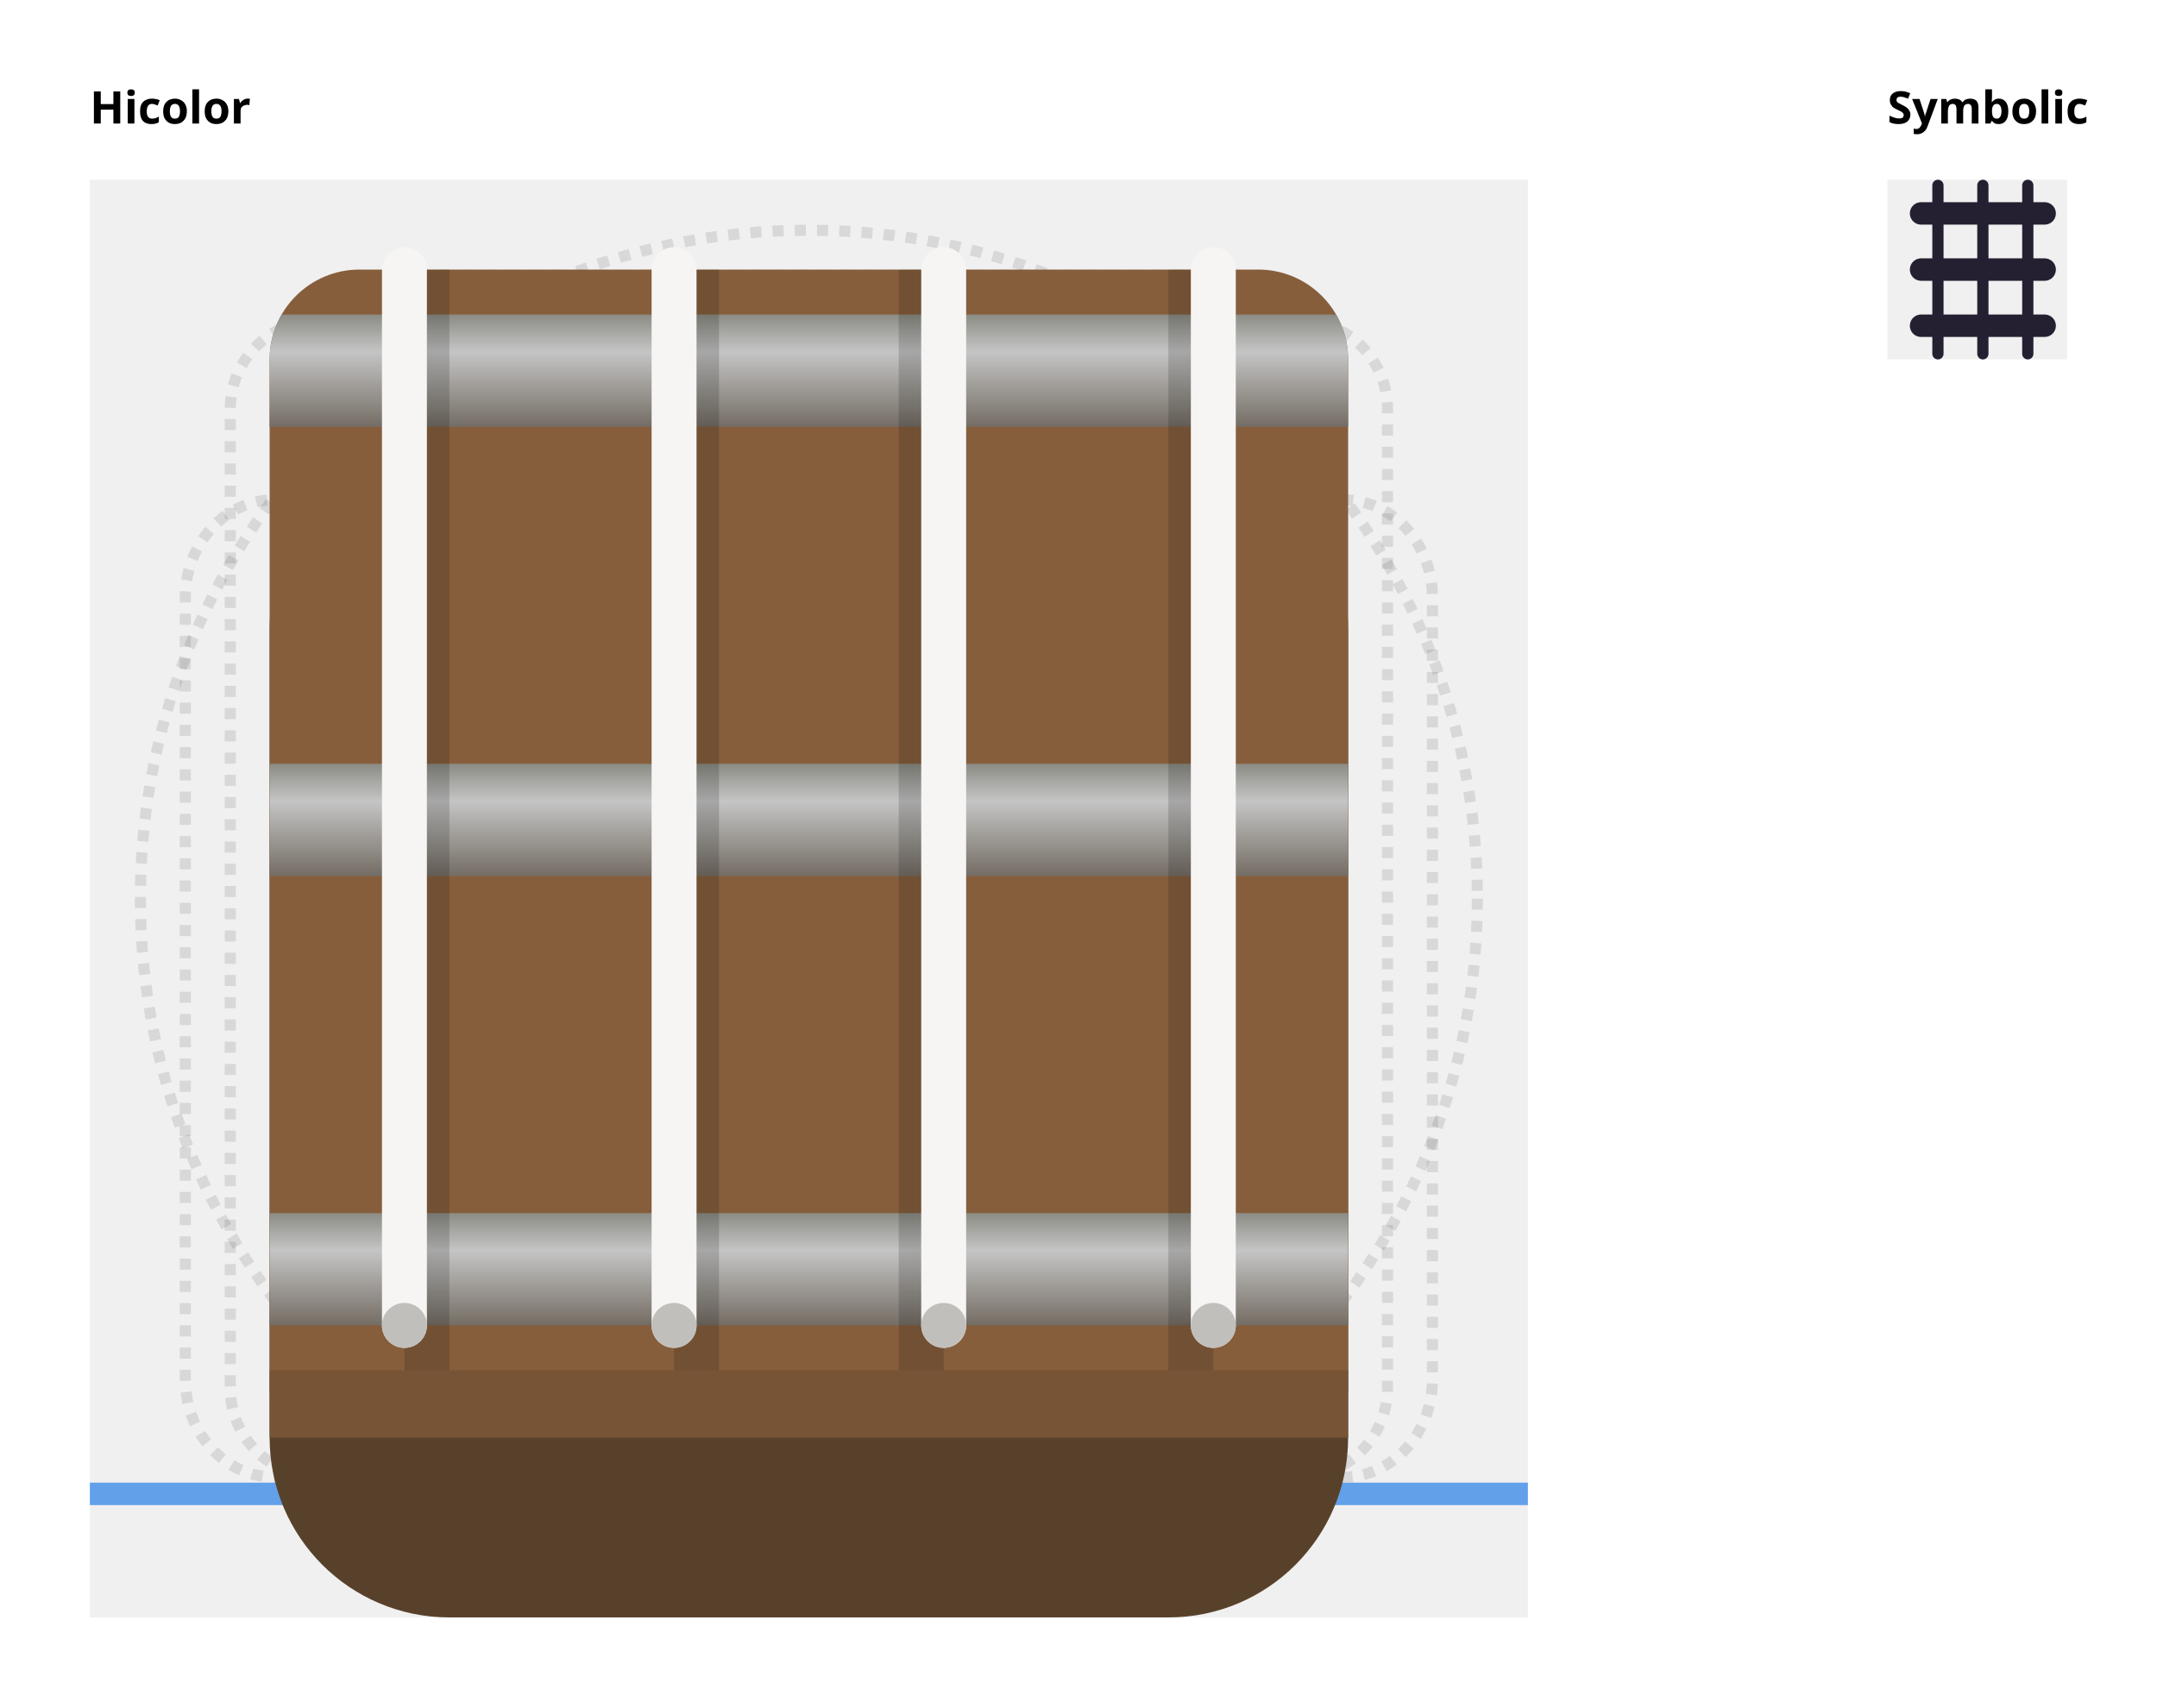
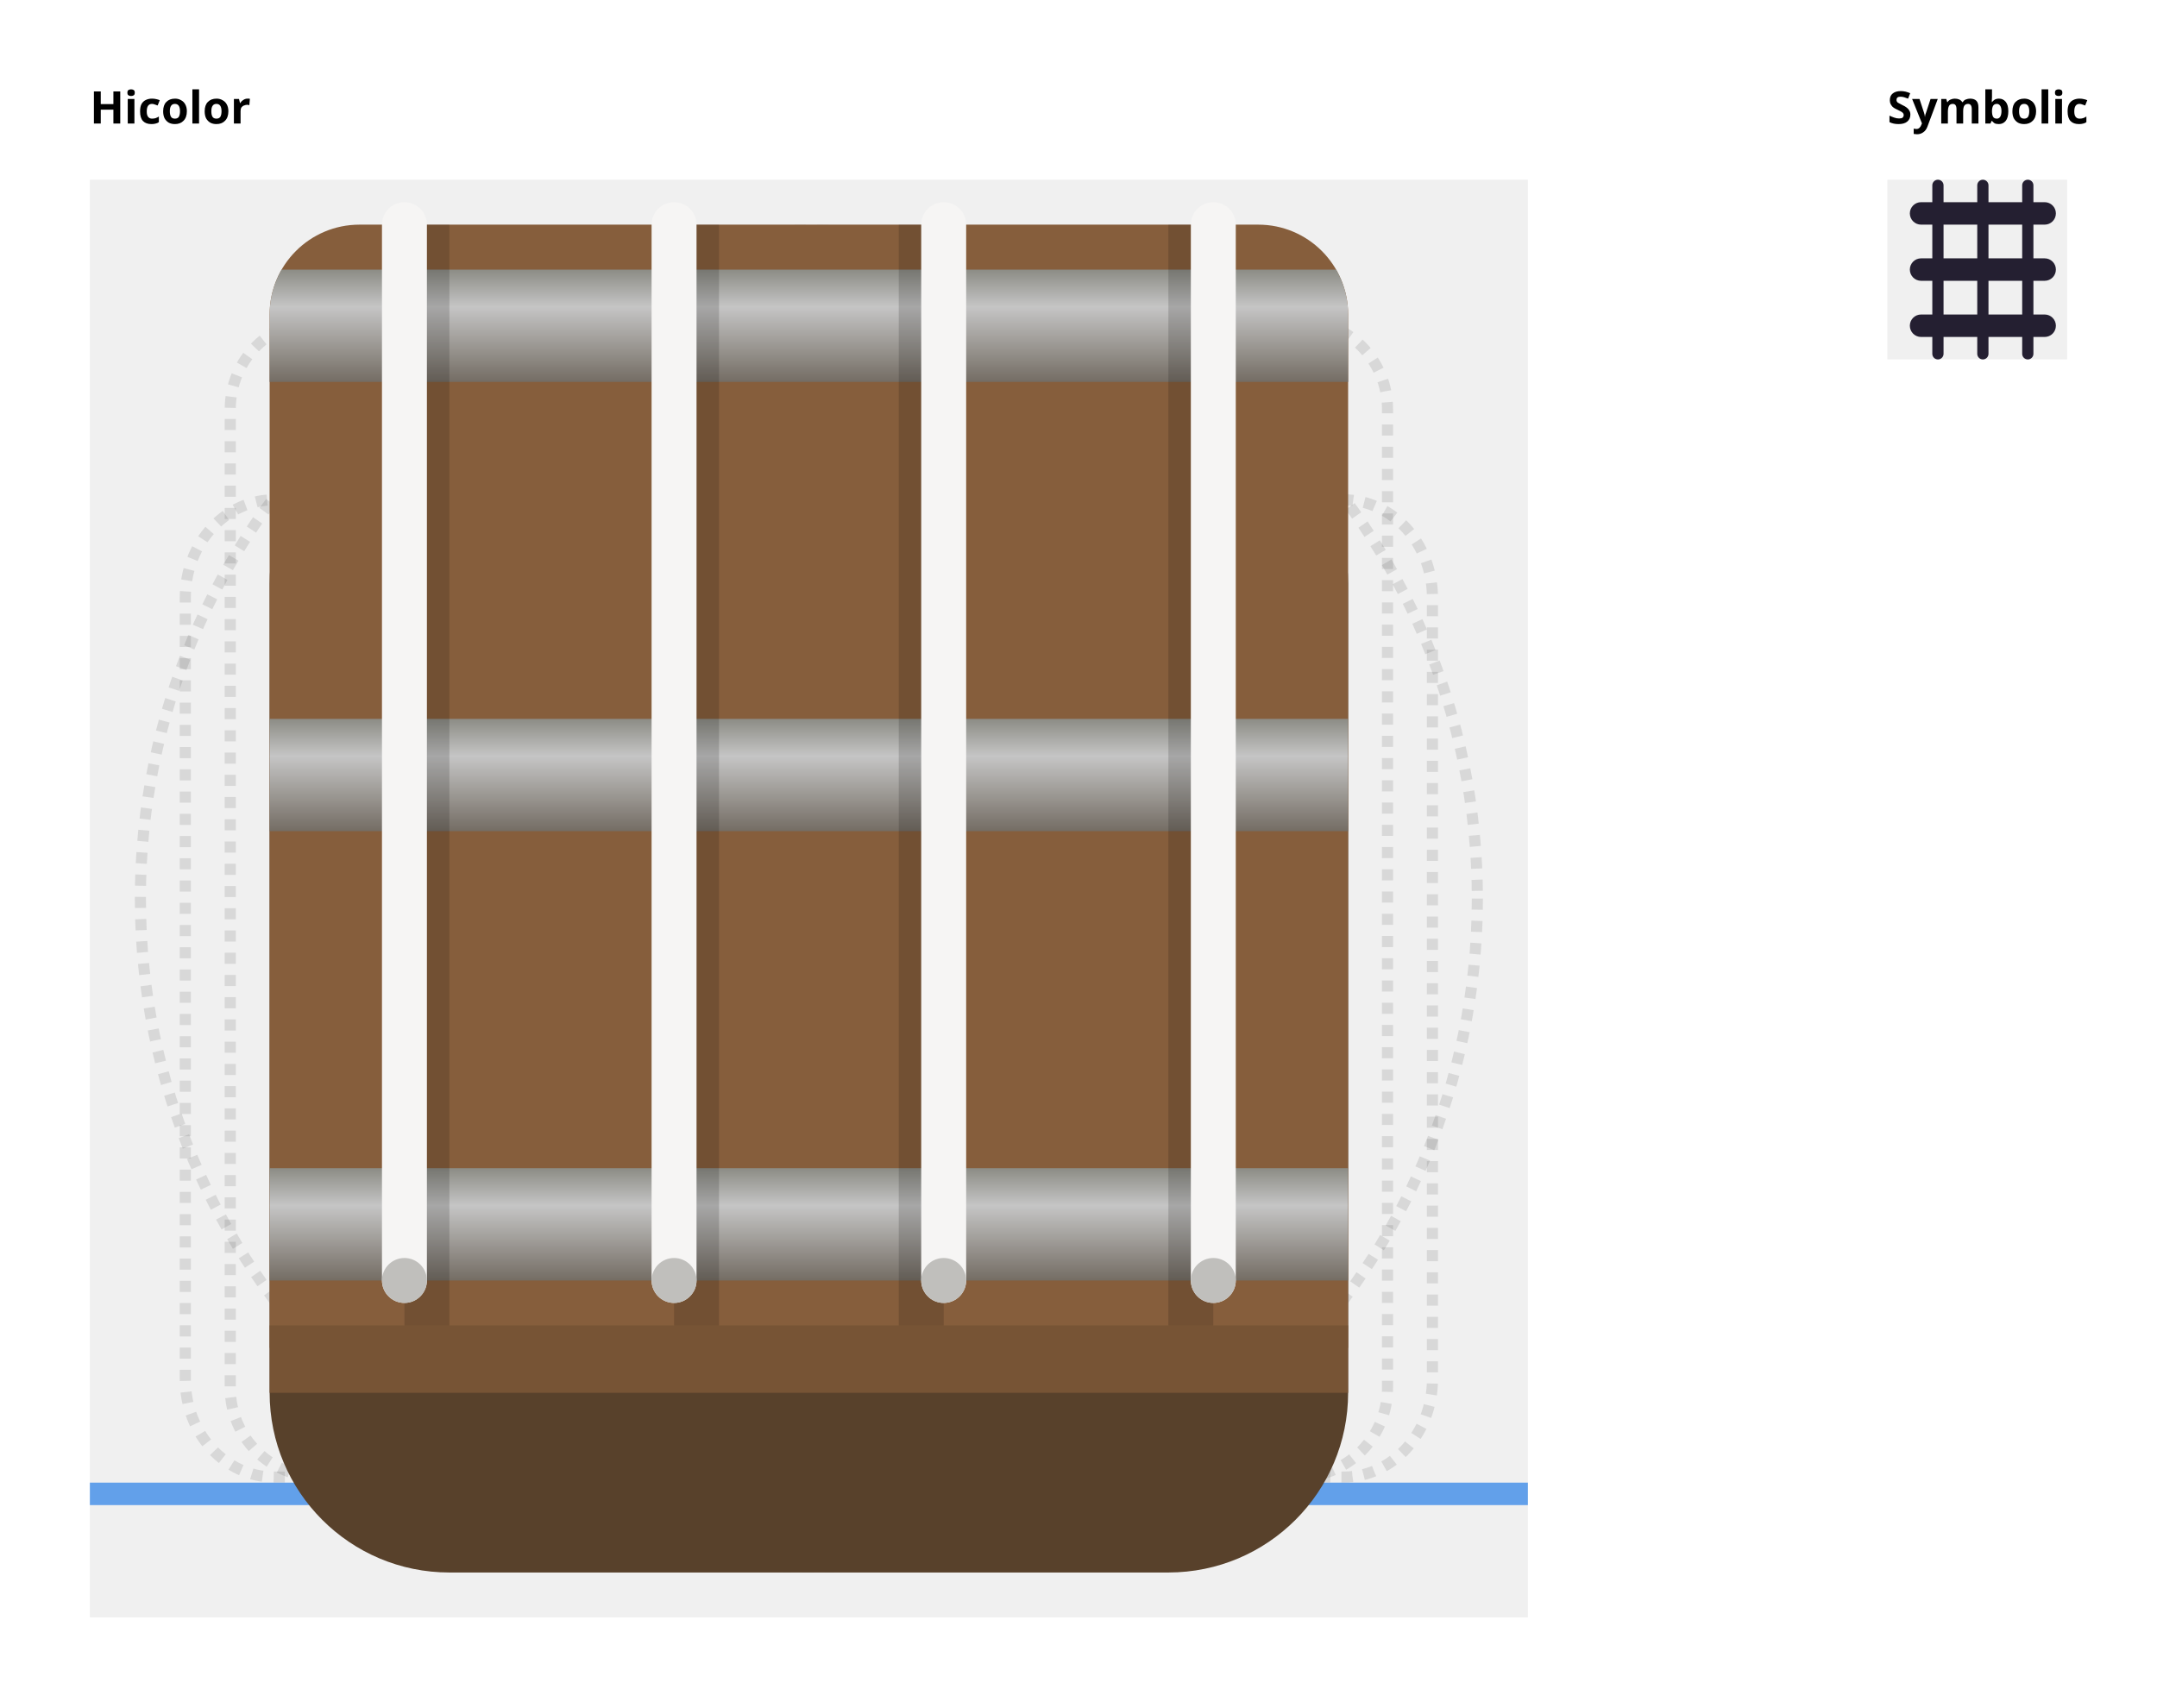
<svg xmlns="http://www.w3.org/2000/svg" xmlns:xlink="http://www.w3.org/1999/xlink" width="192" height="152" id="svg11300" version="1.0" style="display:inline;enable-background:new" viewBox="0 0 192 152">
  <defs id="defs3">
    <linearGradient id="linearGradient28">
      <stop style="stop-color:#746d64;stop-opacity:1;" offset="0" id="stop26" />
      <stop style="stop-color:#c5c5c5;stop-opacity:1;" offset="0.667" id="stop27" />
      <stop style="stop-color:#8c8c85;stop-opacity:1;" offset="1" id="stop28" />
    </linearGradient>
    <linearGradient id="linearGradient129236">
      <stop style="stop-color:#837b71;stop-opacity:1;" offset="0" id="stop129230" />
      <stop style="stop-color:#d8d8d8;stop-opacity:1;" offset="0.667" id="stop129232" />
      <stop style="stop-color:#a0a099;stop-opacity:1;" offset="1" id="stop129234" />
    </linearGradient>
    <linearGradient id="linearGradient102112">
      <stop style="stop-color:#185db3;stop-opacity:1;" offset="0" id="stop102108" />
      <stop style="stop-color:#1b6fd2;stop-opacity:1;" offset="1" id="stop102110" />
    </linearGradient>
    <linearGradient id="linearGradient59229">
      <stop style="stop-color:#583b26;stop-opacity:1;" offset="0" id="stop59225" />
      <stop style="stop-color:#9c6c44;stop-opacity:1;" offset="0.038" id="stop59963" />
      <stop style="stop-color:#63452c;stop-opacity:1" offset="0.077" id="stop59965" />
      <stop style="stop-color:#63452c;stop-opacity:1;" offset="0.913" id="stop59959" />
      <stop style="stop-color:#9c6c44;stop-opacity:1;" offset="0.962" id="stop59961" />
      <stop style="stop-color:#583b26;stop-opacity:1;" offset="1" id="stop59227" />
    </linearGradient>
    <linearGradient y2="236" x2="96" y1="236" x1="32" gradientTransform="translate(604.8168,170.5864)" gradientUnits="userSpaceOnUse" id="linearGradient1099" xlink:href="#linearGradient1036" />
    <linearGradient id="linearGradient1036">
      <stop id="stop1032" offset="0" style="stop-color:#d5d3cf;stop-opacity:1;" />
      <stop id="stop1034" offset="1" style="stop-color:#f6f5f4;stop-opacity:1" />
    </linearGradient>
    <radialGradient r="32" fy="-76" fx="-244" cy="-76" cx="-244" gradientTransform="matrix(0.8833333,0,0,0.8833333,-460.3502,463.1197)" gradientUnits="userSpaceOnUse" id="radialGradient1103" xlink:href="#linearGradient1069" />
    <linearGradient id="linearGradient1069">
      <stop id="stop1065" offset="0" style="stop-color:#d5d3cf;stop-opacity:1" />
      <stop id="stop1067-1" offset="1" style="stop-color:#949390;stop-opacity:1" />
    </linearGradient>
    <linearGradient gradientUnits="userSpaceOnUse" y2="232" x2="64" y1="262.5" x1="64" id="linearGradient1027" xlink:href="#linearGradient1025" gradientTransform="translate(-470.5864,432.8168)" />
    <linearGradient id="linearGradient1025">
      <stop id="stop1021" offset="0" style="stop-color:#9a9996;stop-opacity:1" />
      <stop id="stop1023" offset="1" style="stop-color:#77767b;stop-opacity:1" />
    </linearGradient>
    <clipPath clipPathUnits="userSpaceOnUse" id="clipPath1609-7">
      <path id="path1611-5" d="m 252,116 28,-28 v -8 h -36 v 36 z" style="fill:#e74747;stroke:none;stroke-width:0.25px;stroke-linecap:butt;stroke-linejoin:miter;stroke-opacity:1" />
    </clipPath>
    <linearGradient id="linearGradient1697">
      <stop id="stop1685" offset="0" style="stop-color:#deddda;stop-opacity:1" />
      <stop style="stop-color:#eeeeec;stop-opacity:1" offset="0.045" id="stop1687" />
      <stop id="stop1689" offset="0.091" style="stop-color:#deddda;stop-opacity:1" />
      <stop style="stop-color:#deddda;stop-opacity:1" offset="0.909" id="stop1691" />
      <stop id="stop1693" offset="0.955" style="stop-color:#eeeeec;stop-opacity:1" />
      <stop id="stop1695" offset="1" style="stop-color:#c0bfbc;stop-opacity:1" />
    </linearGradient>
    <clipPath clipPathUnits="userSpaceOnUse" id="clipPath1289">
      <path style="display:inline;opacity:1;vector-effect:none;fill:none;fill-opacity:1;stroke:#000000;stroke-width:4;stroke-linecap:round;stroke-linejoin:round;stroke-miterlimit:4;stroke-dasharray:none;stroke-dashoffset:0;stroke-opacity:1;marker:none;marker-start:none;marker-mid:none;marker-end:none;paint-order:normal;enable-background:new" d="m 64,-148 h 64 l 64,-64 64,64 h 192 c 17.728,0 32,14.272 32,32 v 288 c 0,17.728 -14.272,32 -32,32 H 256 l -64,-64 -64,64 H 64 C 46.272,204 32,189.728 32,172 v -288 c 0,-17.728 14.409,-34.199 32,-32 z" id="path1291" />
    </clipPath>
    <linearGradient id="paint3_linear-2-6-5" x2="1" gradientUnits="userSpaceOnUse" gradientTransform="matrix(0,6,-12,0,-64,209.9969)">
      <stop stop-color="#C01C27" id="stop91-0-7-4" />
      <stop offset="1" stop-color="#E01B24" id="stop93-2-5-7" />
    </linearGradient>
    <clipPath clipPathUnits="userSpaceOnUse" id="clipPath1609">
      <path id="path1611" d="m 252,116 28,-28 v -8 h -36 v 36 z" style="fill:#e74747;stroke:none;stroke-width:0.25px;stroke-linecap:butt;stroke-linejoin:miter;stroke-opacity:1" />
    </clipPath>
    <clipPath clipPathUnits="userSpaceOnUse" id="clipPath113028">
      <rect ry="8" rx="8" y="184" x="12" height="100" width="104" id="rect113030" style="display:inline;vector-effect:none;fill:#ab694c;fill-opacity:1;stroke:none;stroke-width:0.25;stroke-linecap:butt;stroke-linejoin:miter;stroke-miterlimit:4;stroke-dasharray:none;stroke-dashoffset:0;stroke-opacity:1;marker:none;marker-start:none;marker-mid:none;marker-end:none;paint-order:normal;enable-background:new" />
    </clipPath>
    <clipPath clipPathUnits="userSpaceOnUse" id="clipPath116939">
      <rect ry="6" rx="6" y="186" x="14" height="96" width="100" id="rect116941" style="display:inline;vector-effect:none;fill:#ab694c;fill-opacity:1;stroke:none;stroke-width:0.25;stroke-linecap:butt;stroke-linejoin:miter;stroke-miterlimit:4;stroke-dasharray:none;stroke-dashoffset:0;stroke-opacity:1;marker:none;marker-start:none;marker-mid:none;marker-end:none;paint-order:normal;enable-background:new" />
    </clipPath>
    <linearGradient xlink:href="#linearGradient28" id="linearGradient140318" gradientUnits="userSpaceOnUse" gradientTransform="matrix(1,0,0,2.500001,0,-287.0002)" x1="64" y1="194" x2="64" y2="190" />
    <linearGradient xlink:href="#linearGradient28" id="linearGradient140320" gradientUnits="userSpaceOnUse" gradientTransform="matrix(1,0,0,2.500001,0,-317.0002)" x1="64" y1="222" x2="64" y2="218" />
    <linearGradient xlink:href="#linearGradient28" id="linearGradient140322" gradientUnits="userSpaceOnUse" gradientTransform="matrix(1,0,0,2.500001,0,-347.0003)" x1="64" y1="250" x2="64" y2="246" />
    <linearGradient xlink:href="#linearGradient129236" id="linearGradient35" gradientUnits="userSpaceOnUse" gradientTransform="matrix(1,0,0,1.5,-837.301,-139)" x1="64" y1="278" x2="64" y2="274" />
    <linearGradient xlink:href="#linearGradient129236" id="linearGradient36" gradientUnits="userSpaceOnUse" gradientTransform="matrix(1,0,0,1.5,-837.301,-125)" x1="64" y1="250" x2="64" y2="246" />
    <linearGradient xlink:href="#linearGradient129236" id="linearGradient37" gradientUnits="userSpaceOnUse" gradientTransform="matrix(1,0,0,1.5,-837.301,-111)" x1="64" y1="222" x2="64" y2="218" />
    <linearGradient xlink:href="#linearGradient129236" id="linearGradient38" gradientUnits="userSpaceOnUse" gradientTransform="matrix(1,0,0,1.5,-837.301,-97)" x1="64" y1="194" x2="64" y2="190" />
    <linearGradient xlink:href="#linearGradient59229" id="linearGradient39" gradientUnits="userSpaceOnUse" gradientTransform="matrix(1,0,0,1.04,-837.301,-7.520005)" x1="12" y1="272" x2="116" y2="272" />
    <clipPath clipPathUnits="userSpaceOnUse" id="clipPath39">
      <rect ry="8" rx="8" y="184" x="12" height="100" width="104" id="rect40" style="display:inline;vector-effect:none;fill:#986a44;fill-opacity:1;stroke:none;stroke-width:0.25;stroke-linecap:butt;stroke-linejoin:miter;stroke-miterlimit:4;stroke-dasharray:none;stroke-dashoffset:0;stroke-opacity:1;marker:none;marker-start:none;marker-mid:none;marker-end:none;paint-order:normal;enable-background:new" />
    </clipPath>
    <linearGradient xlink:href="#linearGradient102112" id="linearGradient88" gradientUnits="userSpaceOnUse" gradientTransform="matrix(1.125,0,0,1.125,-945.926,-89.74998)" x1="29" y1="262" x2="45" y2="262" />
    <linearGradient xlink:href="#linearGradient102112" id="linearGradient89" gradientUnits="userSpaceOnUse" gradientTransform="matrix(1.125,0,0,1.125,-981.926,-61.75)" x1="29" y1="262" x2="45" y2="262" />
    <linearGradient xlink:href="#linearGradient102112" id="linearGradient90" gradientUnits="userSpaceOnUse" gradientTransform="matrix(1.125,0,0,1.125,-999.926,-33.75)" x1="29" y1="262" x2="45" y2="262" />
    <linearGradient xlink:href="#linearGradient129236" id="linearGradient91" gradientUnits="userSpaceOnUse" gradientTransform="matrix(1,0,0,1.5,-995.301,-139)" x1="64" y1="278" x2="64" y2="274" />
    <linearGradient xlink:href="#linearGradient129236" id="linearGradient92" gradientUnits="userSpaceOnUse" gradientTransform="matrix(1,0,0,1.5,-995.301,-125)" x1="64" y1="250" x2="64" y2="246" />
    <linearGradient xlink:href="#linearGradient129236" id="linearGradient93" gradientUnits="userSpaceOnUse" gradientTransform="matrix(1,0,0,1.5,-995.301,-111)" x1="64" y1="222" x2="64" y2="218" />
    <linearGradient xlink:href="#linearGradient129236" id="linearGradient94" gradientUnits="userSpaceOnUse" gradientTransform="matrix(1,0,0,1.5,-995.301,-97)" x1="64" y1="194" x2="64" y2="190" />
    <linearGradient xlink:href="#linearGradient59229" id="linearGradient95" gradientUnits="userSpaceOnUse" gradientTransform="matrix(1,0,0,1.04,-995.301,-7.520005)" x1="12" y1="272" x2="116" y2="272" />
    <linearGradient xlink:href="#linearGradient129236" id="linearGradient229" gradientUnits="userSpaceOnUse" gradientTransform="matrix(1,0,0,1.5,0,-97)" x1="64" y1="194" x2="64" y2="190" />
    <linearGradient xlink:href="#linearGradient129236" id="linearGradient230" gradientUnits="userSpaceOnUse" gradientTransform="matrix(1,0,0,1.5,0,-111)" x1="64" y1="222" x2="64" y2="218" />
    <linearGradient xlink:href="#linearGradient129236" id="linearGradient231" gradientUnits="userSpaceOnUse" gradientTransform="matrix(1,0,0,1.5,0,-125)" x1="64" y1="250" x2="64" y2="246" />
    <linearGradient xlink:href="#linearGradient129236" id="linearGradient232" gradientUnits="userSpaceOnUse" gradientTransform="matrix(1,0,0,1.5,0,-139)" x1="64" y1="278" x2="64" y2="274" />
    <linearGradient xlink:href="#linearGradient59229" id="linearGradient233" gradientUnits="userSpaceOnUse" gradientTransform="matrix(1,0,0,1.04,-633.3011,-7.520005)" x1="12" y1="272" x2="116" y2="272" />
    <linearGradient xlink:href="#linearGradient129236" id="linearGradient255" gradientUnits="userSpaceOnUse" gradientTransform="matrix(1,0,0,1.5,0,-97)" x1="64" y1="194" x2="64" y2="190" />
    <linearGradient xlink:href="#linearGradient129236" id="linearGradient256" gradientUnits="userSpaceOnUse" gradientTransform="matrix(1,0,0,1.5,0,-111)" x1="64" y1="222" x2="64" y2="218" />
    <linearGradient xlink:href="#linearGradient129236" id="linearGradient257" gradientUnits="userSpaceOnUse" gradientTransform="matrix(1,0,0,1.5,0,-125)" x1="64" y1="250" x2="64" y2="246" />
    <linearGradient xlink:href="#linearGradient129236" id="linearGradient258" gradientUnits="userSpaceOnUse" gradientTransform="matrix(1,0,0,1.5,0,-139)" x1="64" y1="278" x2="64" y2="274" />
    <linearGradient xlink:href="#linearGradient59229" id="linearGradient259" gradientUnits="userSpaceOnUse" gradientTransform="matrix(1,0,0,1.04,-413.3011,-7.520005)" x1="12" y1="272" x2="116" y2="272" />
    <clipPath clipPathUnits="userSpaceOnUse" id="clipPath3">
      <path id="path3" style="display:inline;vector-effect:none;fill:#986a44;stroke-width:0.24;marker:none;marker-start:none;marker-mid:none;marker-end:none;enable-background:new" d="m 24,180 h 80 a 8,8 45 0 1 8,8 v 92 H 16 V 188 A 8,8 135 0 1 24,180 Z" transform="matrix(1.083333,0,0,1,-5.333333,4.000002)" />
    </clipPath>
    <linearGradient xlink:href="#linearGradient129236" id="linearGradient119" gradientUnits="userSpaceOnUse" gradientTransform="matrix(1,0,0,1.5,0,-97)" x1="64" y1="194" x2="64" y2="190" />
    <linearGradient xlink:href="#linearGradient129236" id="linearGradient120" gradientUnits="userSpaceOnUse" gradientTransform="matrix(1,0,0,1.5,0,-111)" x1="64" y1="222" x2="64" y2="218" />
    <linearGradient xlink:href="#linearGradient129236" id="linearGradient121" gradientUnits="userSpaceOnUse" gradientTransform="matrix(1,0,0,1.5,0,-125)" x1="64" y1="250" x2="64" y2="246" />
    <linearGradient xlink:href="#linearGradient129236" id="linearGradient122" gradientUnits="userSpaceOnUse" gradientTransform="matrix(1,0,0,1.5,0,-139)" x1="64" y1="278" x2="64" y2="274" />
  </defs>
  <g id="layer1" style="display:inline" transform="translate(8,-156)">
    <g id="layer4" style="display:inline">
      <rect y="172" x="9.2651362e-08" height="128" width="128" id="hicolor" style="display:inline;overflow:visible;visibility:visible;fill:#f0f0f0;fill-opacity:0;fill-rule:nonzero;stroke:none;stroke-width:0.5;marker:none;enable-background:accumulate" />
      <rect style="display:inline;overflow:visible;visibility:visible;fill:#f0f0f0;fill-opacity:0;fill-rule:nonzero;stroke:none;stroke-width:0.5;marker:none;enable-background:accumulate" id="symbolic" width="16" height="16" x="160" y="172" />
    </g>
    <g id="layer2" style="display:inline">
      <g style="display:inline;fill:#000000;enable-background:new" transform="matrix(7.991171,0,0,8.003641,-167.7909,-4846.078)" id="g12027" />
      <rect style="display:inline;overflow:visible;visibility:visible;fill:#f0f0f0;fill-opacity:1;fill-rule:nonzero;stroke:none;stroke-width:0.5;marker:none;enable-background:accumulate" id="128" width="128" height="128" x="9.2651362e-08" y="172" />
      <g id="g883" style="fill:none;fill-opacity:0.251;stroke:#a579b3;stroke-opacity:1" transform="translate(-24,24)" />
      <g id="g900" style="fill:none;fill-opacity:0.251;stroke:#a579b3;stroke-opacity:1" transform="translate(-24,24)" />
      <rect y="172" x="160" height="16" width="16" id="16" style="display:inline;overflow:visible;visibility:visible;fill:#f0f0f0;fill-opacity:1;fill-rule:nonzero;stroke:none;stroke-width:0.5;marker:none;enable-background:accumulate" />
      <text xml:space="preserve" style="font-style:normal;font-variant:normal;font-weight:bold;font-stretch:normal;font-size:4px;line-height:125%;font-family:Cantarell;-inkscape-font-specification:'Cantarell, Bold';text-align:start;writing-mode:lr-tb;text-anchor:start;display:inline;fill:#000000;fill-opacity:1;stroke:none;stroke-width:0.333;enable-background:new" x="0" y="167" id="text863">
        <tspan style="font-size:4px;stroke-width:0.333" id="tspan861" x="0" y="167">Hicolor</tspan>
      </text>
      <text id="text867" y="167" x="160" style="font-style:normal;font-variant:normal;font-weight:bold;font-stretch:normal;font-size:4px;line-height:125%;font-family:Cantarell;-inkscape-font-specification:'Cantarell, Bold';text-align:start;writing-mode:lr-tb;text-anchor:start;display:inline;fill:#000000;fill-opacity:1;stroke:none;stroke-width:0.333;enable-background:new" xml:space="preserve">
        <tspan y="167" x="160" id="tspan865" style="font-size:4px;stroke-width:0.333">Symbolic</tspan>
      </text>
    </g>
    <g id="layer9" style="display:inline" />
    <g id="layer3" style="display:inline">
      <circle cx="64" cy="236" r="59.504" id="circle2892" style="display:inline;opacity:0.1;vector-effect:none;fill:none;fill-opacity:1;stroke:#000000;stroke-width:0.99;stroke-linecap:butt;stroke-linejoin:miter;stroke-miterlimit:4;stroke-dasharray:0.99, 0.99;stroke-dashoffset:0;stroke-opacity:1;marker:none;marker-start:none;marker-mid:none;marker-end:none;paint-order:normal;enable-background:new" />
      <rect ry="7.929" rx="8.701" y="180.495" x="20.495" height="111.01" width="87.01" id="rect2894" style="display:inline;opacity:0.1;vector-effect:none;fill:none;fill-opacity:1;stroke:#000000;stroke-width:0.99;stroke-linecap:butt;stroke-linejoin:miter;stroke-miterlimit:4;stroke-dasharray:0.99, 0.99;stroke-dashoffset:0;stroke-opacity:1;marker:none;marker-start:none;marker-mid:none;marker-end:none;paint-order:normal;enable-background:new" />
      <rect ry="7.924" rx="7.924" y="184.495" x="12.495" height="103.01" width="103.01" id="rect2896" style="display:inline;opacity:0.1;vector-effect:none;fill:none;fill-opacity:1;stroke:#000000;stroke-width:0.99;stroke-linecap:butt;stroke-linejoin:miter;stroke-miterlimit:4;stroke-dasharray:0.99, 0.99;stroke-dashoffset:0;stroke-opacity:1;marker:none;marker-start:none;marker-mid:none;marker-end:none;paint-order:normal;enable-background:new" />
      <rect ry="8.701" rx="7.929" y="200.495" x="8.495" height="87.01" width="111.01" id="rect2898" style="display:inline;opacity:0.1;vector-effect:none;fill:none;fill-opacity:1;stroke:#000000;stroke-width:0.99;stroke-linecap:butt;stroke-linejoin:miter;stroke-miterlimit:4;stroke-dasharray:0.99, 0.99;stroke-dashoffset:0;stroke-opacity:1;marker:none;marker-start:none;marker-mid:none;marker-end:none;paint-order:normal;enable-background:new" />
      <path id="path2900" d="M 2.6203015e-5,289 H 128" style="display:inline;fill:none;stroke:#62a0ea;stroke-width:2;stroke-linecap:butt;stroke-linejoin:miter;stroke-miterlimit:4;stroke-dasharray:none;stroke-opacity:1;enable-background:new" />
    </g>
    <g id="g116847" clip-path="url(#clipPath113028)" />
    <g id="g8" transform="translate(0,-2)" />
    <g id="g17">
      <rect style="opacity:1;fill:#241f31;fill-opacity:1;stroke:none;stroke-width:2;stroke-linecap:round;stroke-linejoin:round;stroke-dasharray:none" id="rect2" width="13" height="2" x="162" y="174" ry="1" rx="1" />
      <rect style="opacity:1;fill:#241f31;fill-opacity:1;stroke:none;stroke-width:2;stroke-linecap:round;stroke-linejoin:round;stroke-dasharray:none" id="rect3" width="13" height="2" x="162" y="179" ry="1" rx="1" />
      <rect style="opacity:1;fill:#241f31;fill-opacity:1;stroke:none;stroke-width:2;stroke-linecap:round;stroke-linejoin:round;stroke-dasharray:none" id="rect5" width="13" height="2" x="162" y="184" ry="1" rx="1" />
      <rect style="opacity:1;fill:#241f31;fill-opacity:1;stroke:none;stroke-width:2;stroke-linecap:round;stroke-linejoin:round;stroke-dasharray:none" id="rect6" width="1" height="16" x="172" y="172" ry="0.5" rx="0.5" />
      <rect style="opacity:1;fill:#241f31;fill-opacity:1;stroke:none;stroke-width:2;stroke-linecap:round;stroke-linejoin:round;stroke-dasharray:none" id="rect8" width="1" height="16" x="168" y="172" ry="0.5" rx="0.5" />
      <rect style="opacity:1;fill:#241f31;fill-opacity:1;stroke:none;stroke-width:2;stroke-linecap:round;stroke-linejoin:round;stroke-dasharray:none" id="rect9" width="1" height="16" x="164" y="172" ry="0.5" rx="0.5" />
    </g>
    <rect style="display:inline;vector-effect:none;fill:url(#linearGradient39);fill-opacity:1;stroke:none;stroke-width:0.25;stroke-linecap:butt;stroke-linejoin:miter;stroke-miterlimit:4;stroke-dasharray:none;stroke-dashoffset:0;stroke-opacity:1;marker:none;marker-start:none;marker-mid:none;marker-end:none;paint-order:normal;enable-background:new" id="rect1" width="104" height="104" x="-825.301" y="188" rx="8" ry="8" />
    <rect ry="8" rx="8" y="184" x="-825.301" height="100" width="104" id="rect4" style="display:inline;vector-effect:none;fill:#986a44;fill-opacity:1;stroke:none;stroke-width:0.25;stroke-linecap:butt;stroke-linejoin:miter;stroke-miterlimit:4;stroke-dasharray:none;stroke-dashoffset:0;stroke-opacity:1;marker:none;marker-start:none;marker-mid:none;marker-end:none;paint-order:normal;enable-background:new" />
    <rect style="fill:url(#linearGradient38);fill-opacity:1;stroke:#000000;stroke-width:0" id="rect7" width="104" height="6" x="-825.301" y="188" />
    <rect style="fill:url(#linearGradient37);fill-opacity:1;stroke:#000000;stroke-width:0" id="rect10" width="104" height="6" x="-825.301" y="216" />
    <rect style="fill:url(#linearGradient36);fill-opacity:1;stroke:#000000;stroke-width:0" id="rect11" width="104" height="6" x="-825.301" y="244" />
    <rect style="fill:url(#linearGradient35);fill-opacity:1;stroke:#000000;stroke-width:0" id="rect12" width="104" height="6" x="-825.301" y="272" />
    <rect style="fill:#000000;fill-opacity:0.153;stroke:#000000;stroke-width:0" id="rect13" width="4" height="100" x="-783.301" y="184" />
    <rect style="fill:#000000;fill-opacity:0.153;stroke:#000000;stroke-width:0" id="rect14" width="4" height="100" x="-819.301" y="184" />
    <rect style="fill:#ceccca;fill-opacity:1;stroke:#000000;stroke-width:0" id="rect15" width="2" height="100" x="-819.301" y="184" />
    <rect style="fill:#000000;fill-opacity:0.153;stroke:#000000;stroke-width:0" id="rect16" width="4" height="100" x="-731.301" y="184" />
    <rect style="fill:#f2f2f2;fill-opacity:1;stroke:#000000;stroke-width:0" id="rect17" width="2" height="100" x="-729.301" y="184" />
    <rect style="fill:#000000;fill-opacity:0.153;stroke:#000000;stroke-width:0" id="rect18" width="4" height="100" x="-749.301" y="184" />
    <rect style="fill:#ebebeb;fill-opacity:1;stroke:#000000;stroke-width:0" id="rect19" width="2" height="100" x="-747.301" y="184" />
    <rect style="fill:#000000;fill-opacity:0.153;stroke:#000000;stroke-width:0" id="rect20" width="4" height="100" x="-767.301" y="184" />
    <rect style="fill:#e3e3e3;fill-opacity:1;stroke:#000000;stroke-width:0" id="rect21" width="2" height="100" x="-765.301" y="184" />
    <rect style="fill:#dcdcda;fill-opacity:1;stroke:#000000;stroke-width:0" id="rect22" width="2" height="100" x="-783.301" y="184" />
    <rect style="fill:#000000;fill-opacity:0.153;stroke:#000000;stroke-width:0" id="rect23" width="4" height="100" x="-801.301" y="184" />
    <rect style="fill:#d5d5d3;fill-opacity:1;stroke:#000000;stroke-width:0" id="rect24" width="2" height="100" x="-801.301" y="184" />
    <rect style="display:inline;vector-effect:none;fill:url(#linearGradient95);fill-opacity:1;stroke:none;stroke-width:0.25;stroke-linecap:butt;stroke-linejoin:miter;stroke-miterlimit:4;stroke-dasharray:none;stroke-dashoffset:0;stroke-opacity:1;marker:none;marker-start:none;marker-mid:none;marker-end:none;paint-order:normal;enable-background:new" id="rect61" width="104" height="104" x="-983.301" y="188" rx="8" ry="8" />
    <rect ry="8" rx="8" y="184" x="-983.301" height="100" width="104" id="rect62" style="display:inline;vector-effect:none;fill:#986a44;fill-opacity:1;stroke:none;stroke-width:0.25;stroke-linecap:butt;stroke-linejoin:miter;stroke-miterlimit:4;stroke-dasharray:none;stroke-dashoffset:0;stroke-opacity:1;marker:none;marker-start:none;marker-mid:none;marker-end:none;paint-order:normal;enable-background:new" />
    <rect style="fill:url(#linearGradient94);fill-opacity:1;stroke:#000000;stroke-width:0" id="rect63" width="104" height="6" x="-983.301" y="188" />
    <rect style="fill:url(#linearGradient93);fill-opacity:1;stroke:#000000;stroke-width:0" id="rect64" width="104" height="6" x="-983.301" y="216" />
    <rect style="fill:url(#linearGradient92);fill-opacity:1;stroke:#000000;stroke-width:0" id="rect65" width="104" height="6" x="-983.301" y="244" />
    <rect style="fill:url(#linearGradient91);fill-opacity:1;stroke:#000000;stroke-width:0" id="rect66" width="104" height="6" x="-983.301" y="272" />
    <rect style="fill:#000000;fill-opacity:0.153;stroke:#000000;stroke-width:0" id="rect67" width="4" height="100" x="-941.301" y="184" />
    <rect style="fill:#000000;fill-opacity:0.153;stroke:#000000;stroke-width:0" id="rect68" width="4" height="100" x="-977.301" y="184" />
    <rect style="fill:#ceccca;fill-opacity:1;stroke:#000000;stroke-width:0" id="rect69" width="2" height="100" x="-977.301" y="184" />
    <rect style="fill:#000000;fill-opacity:0.153;stroke:#000000;stroke-width:0" id="rect70" width="4" height="100" x="-889.301" y="184" />
    <rect style="fill:#f2f2f2;fill-opacity:1;stroke:#000000;stroke-width:0" id="rect71" width="2" height="100" x="-887.301" y="184" />
    <rect style="fill:#000000;fill-opacity:0.153;stroke:#000000;stroke-width:0" id="rect72" width="4" height="100" x="-907.301" y="184" />
    <rect style="fill:#ebebeb;fill-opacity:1;stroke:#000000;stroke-width:0" id="rect73" width="2" height="100" x="-905.301" y="184" />
    <rect style="fill:#000000;fill-opacity:0.153;stroke:#000000;stroke-width:0" id="rect74" width="4" height="100" x="-925.301" y="184" />
    <rect style="fill:#e3e3e3;fill-opacity:1;stroke:#000000;stroke-width:0" id="rect75" width="2" height="100" x="-923.301" y="184" />
    <rect style="fill:#dcdcda;fill-opacity:1;stroke:#000000;stroke-width:0" id="rect76" width="2" height="100" x="-941.301" y="184" />
    <rect style="fill:#000000;fill-opacity:0.153;stroke:#000000;stroke-width:0" id="rect77" width="4" height="100" x="-959.301" y="184" />
    <rect style="fill:#d5d5d3;fill-opacity:1;stroke:#000000;stroke-width:0" id="rect78" width="2" height="100" x="-959.301" y="184" />
    <circle style="fill:#000000;fill-opacity:0.106;stroke:#000000;stroke-width:0" id="circle78" cx="-958.301" cy="263" r="9" />
    <circle style="fill:url(#linearGradient90);fill-opacity:1;stroke:#000000;stroke-width:0" id="circle79" cx="-958.301" cy="261" r="9" />
    <circle style="fill:#62a0ea;fill-opacity:1;stroke:#000000;stroke-width:0" id="circle80" cx="-958.301" cy="259" r="9" />
    <circle style="display:inline;fill:#000000;fill-opacity:0.106;stroke:#000000;stroke-width:0;enable-background:new" id="circle81" cx="-940.301" cy="235" r="9" />
    <circle style="display:inline;fill:url(#linearGradient89);fill-opacity:1;stroke:#000000;stroke-width:0;enable-background:new" id="circle82" cx="-940.301" cy="233" r="9" />
    <circle style="display:inline;fill:#62a0ea;fill-opacity:1;stroke:#000000;stroke-width:0;enable-background:new" id="circle83" cx="-940.301" cy="231" r="9" />
    <circle style="display:inline;fill:#000000;fill-opacity:0.106;stroke:#000000;stroke-width:0;enable-background:new" id="circle84" cx="-904.301" cy="207" r="9" />
    <circle style="display:inline;fill:url(#linearGradient88);fill-opacity:1;stroke:#000000;stroke-width:0;enable-background:new" id="circle85" cx="-904.301" cy="205" r="9" />
    <circle style="display:inline;fill:#62a0ea;fill-opacity:1;stroke:#000000;stroke-width:0;enable-background:new" id="circle86" cx="-904.301" cy="203.5" r="8.5" />
    <rect style="display:inline;vector-effect:none;fill:url(#linearGradient233);fill-opacity:1;stroke:none;stroke-width:0.25;stroke-linecap:butt;stroke-linejoin:miter;stroke-miterlimit:4;stroke-dasharray:none;stroke-dashoffset:0;stroke-opacity:1;marker:none;marker-start:none;marker-mid:none;marker-end:none;paint-order:normal;enable-background:new" id="rect207" width="104" height="104" x="-621.301" y="188" rx="8" ry="8" />
    <rect ry="8" rx="8" y="184" x="-621.301" height="100" width="104" id="rect208" style="display:inline;vector-effect:none;fill:#986a44;fill-opacity:1;stroke:none;stroke-width:0.25;stroke-linecap:butt;stroke-linejoin:miter;stroke-miterlimit:4;stroke-dasharray:none;stroke-dashoffset:0;stroke-opacity:1;marker:none;marker-start:none;marker-mid:none;marker-end:none;paint-order:normal;enable-background:new" />
    <g id="g212" clip-path="url(#clipPath39)" transform="translate(-633.3011)">
      <rect style="fill:url(#linearGradient229);fill-opacity:1;stroke:#000000;stroke-width:0" id="rect209" width="104" height="6" x="12" y="188" />
      <rect style="fill:url(#linearGradient230);fill-opacity:1;stroke:#000000;stroke-width:0" id="rect210" width="104" height="6" x="12" y="216" />
      <rect style="fill:url(#linearGradient231);fill-opacity:1;stroke:#000000;stroke-width:0" id="rect211" width="104" height="6" x="12" y="244" />
      <rect style="fill:url(#linearGradient232);fill-opacity:1;stroke:#000000;stroke-width:0" id="rect212" width="104" height="6" x="12" y="272" />
    </g>
    <rect style="fill:#000000;fill-opacity:0.153;stroke:#000000;stroke-width:0" id="rect213" width="4" height="100" x="-579.301" y="184" />
    <rect style="fill:#000000;fill-opacity:0.153;stroke:#000000;stroke-width:0" id="rect214" width="4" height="100" x="-615.301" y="184" />
    <rect style="fill:#ceccca;fill-opacity:1;stroke:#000000;stroke-width:0" id="rect215" width="2" height="100" x="-615.301" y="182" />
    <rect style="fill:#000000;fill-opacity:0.153;stroke:#000000;stroke-width:0" id="rect216" width="4" height="100" x="-527.301" y="184" />
    <rect style="fill:#f2f2f2;fill-opacity:1;stroke:#000000;stroke-width:0" id="rect217" width="2" height="100" x="-525.301" y="182" />
    <rect style="fill:#000000;fill-opacity:0.153;stroke:#000000;stroke-width:0" id="rect218" width="4" height="100" x="-545.301" y="184" />
    <rect style="fill:#ebebeb;fill-opacity:1;stroke:#000000;stroke-width:0" id="rect219" width="2" height="100" x="-543.301" y="182" />
    <rect style="fill:#000000;fill-opacity:0.153;stroke:#000000;stroke-width:0" id="rect220" width="4" height="100" x="-563.301" y="184" />
    <rect style="fill:#e3e3e3;fill-opacity:1;stroke:#000000;stroke-width:0" id="rect221" width="2" height="100" x="-561.301" y="182" />
    <rect style="fill:#dcdcda;fill-opacity:1;stroke:#000000;stroke-width:0" id="rect222" width="2" height="100" x="-579.301" y="182" />
    <rect style="fill:#000000;fill-opacity:0.153;stroke:#000000;stroke-width:0" id="rect223" width="4" height="100" x="-597.301" y="184" />
    <rect style="fill:#d5d5d3;fill-opacity:1;stroke:#000000;stroke-width:0" id="rect224" width="2" height="100" x="-597.301" y="182" />
    <circle style="fill:#000000;fill-opacity:0.106;stroke:#000000;stroke-width:0" id="circle224" cx="-596.301" cy="263" r="9" />
    <circle style="fill:#3d3846;fill-opacity:1;stroke:#000000;stroke-width:0" id="circle225" cx="-596.301" cy="261" r="9" />
    <circle style="display:inline;fill:#000000;fill-opacity:0.106;stroke:#000000;stroke-width:0;enable-background:new" id="circle226" cx="-578.301" cy="235" r="9" />
    <circle style="display:inline;fill:#3d3846;fill-opacity:1;stroke:#000000;stroke-width:0;enable-background:new" id="circle227" cx="-578.301" cy="233" r="9" />
    <circle style="display:inline;fill:#000000;fill-opacity:0.106;stroke:#000000;stroke-width:0;enable-background:new" id="circle228" cx="-542.301" cy="207" r="9" />
    <circle style="display:inline;fill:#3d3846;fill-opacity:1;stroke:#000000;stroke-width:0;enable-background:new" id="circle229" cx="-542.301" cy="205" r="9" />
    <rect style="display:inline;vector-effect:none;fill:url(#linearGradient259);fill-opacity:1;stroke:none;stroke-width:0.25;stroke-linecap:butt;stroke-linejoin:miter;stroke-miterlimit:4;stroke-dasharray:none;stroke-dashoffset:0;stroke-opacity:1;marker:none;marker-start:none;marker-mid:none;marker-end:none;paint-order:normal;enable-background:new" id="rect233" width="104" height="104" x="-401.301" y="188" rx="8" ry="8" />
    <rect ry="8" rx="8" y="184" x="-401.301" height="100" width="104" id="rect234" style="display:inline;vector-effect:none;fill:#986a44;fill-opacity:1;stroke:none;stroke-width:0.25;stroke-linecap:butt;stroke-linejoin:miter;stroke-miterlimit:4;stroke-dasharray:none;stroke-dashoffset:0;stroke-opacity:1;marker:none;marker-start:none;marker-mid:none;marker-end:none;paint-order:normal;enable-background:new" />
    <g id="g238" clip-path="url(#clipPath39)" transform="translate(-413.3011)">
      <rect style="fill:url(#linearGradient255);fill-opacity:1;stroke:#000000;stroke-width:0" id="rect235" width="104" height="6" x="12" y="188" />
      <rect style="fill:url(#linearGradient256);fill-opacity:1;stroke:#000000;stroke-width:0" id="rect236" width="104" height="6" x="12" y="216" />
      <rect style="fill:url(#linearGradient257);fill-opacity:1;stroke:#000000;stroke-width:0" id="rect237" width="104" height="6" x="12" y="244" />
      <rect style="fill:url(#linearGradient258);fill-opacity:1;stroke:#000000;stroke-width:0" id="rect238" width="104" height="6" x="12" y="272" />
    </g>
    <rect style="fill:#000000;fill-opacity:0.153;stroke:#000000;stroke-width:0" id="rect239" width="4" height="100" x="-359.301" y="184" />
    <rect style="fill:#000000;fill-opacity:0.153;stroke:#000000;stroke-width:0" id="rect240" width="4" height="100" x="-395.301" y="184" />
    <rect style="fill:#ceccca;fill-opacity:1;stroke:#000000;stroke-width:0" id="rect241" width="2" height="100" x="-395.301" y="182" />
    <rect style="fill:#000000;fill-opacity:0.153;stroke:#000000;stroke-width:0" id="rect242" width="4" height="100" x="-307.301" y="184" />
    <rect style="fill:#f2f2f2;fill-opacity:1;stroke:#000000;stroke-width:0" id="rect243" width="2" height="100" x="-305.301" y="182" />
    <rect style="fill:#000000;fill-opacity:0.153;stroke:#000000;stroke-width:0" id="rect244" width="4" height="100" x="-325.301" y="184" />
    <rect style="fill:#ebebeb;fill-opacity:1;stroke:#000000;stroke-width:0" id="rect245" width="2" height="100" x="-323.301" y="182" />
    <rect style="fill:#000000;fill-opacity:0.153;stroke:#000000;stroke-width:0" id="rect246" width="4" height="100" x="-343.301" y="184" />
    <rect style="fill:#e3e3e3;fill-opacity:1;stroke:#000000;stroke-width:0" id="rect247" width="2" height="100" x="-341.301" y="182" />
    <rect style="fill:#dcdcda;fill-opacity:1;stroke:#000000;stroke-width:0" id="rect248" width="2" height="100" x="-359.301" y="182" />
    <rect style="fill:#000000;fill-opacity:0.153;stroke:#000000;stroke-width:0" id="rect249" width="4" height="100" x="-377.301" y="184" />
    <rect style="fill:#d5d5d3;fill-opacity:1;stroke:#000000;stroke-width:0" id="rect250" width="2" height="100" x="-377.301" y="182" />
    <circle style="fill:#000000;fill-opacity:0.106;stroke:#000000;stroke-width:0" id="circle250" cx="-376.301" cy="263" r="9" />
    <circle style="fill:#f6f5f4;fill-opacity:1;stroke:#000000;stroke-width:0" id="circle251" cx="-376.301" cy="261" r="9" />
    <circle style="display:inline;fill:#000000;fill-opacity:0.106;stroke:#000000;stroke-width:0;enable-background:new" id="circle252" cx="-358.301" cy="235" r="9" />
    <circle style="display:inline;fill:#f6f5f4;fill-opacity:1;stroke:#000000;stroke-width:0;enable-background:new" id="circle253" cx="-358.301" cy="233" r="9" />
    <circle style="display:inline;fill:#000000;fill-opacity:0.106;stroke:#000000;stroke-width:0;enable-background:new" id="circle254" cx="-322.301" cy="207" r="9" />
    <circle style="display:inline;fill:#f6f5f4;fill-opacity:1;stroke:#000000;stroke-width:0;enable-background:new" id="circle255" cx="-322.301" cy="205" r="9" />
-     <g id="g125">
+     <g id="g125" transform="translate(0,-4)">
      <rect style="display:inline;vector-effect:none;fill:#58412b;fill-opacity:1;stroke:none;stroke-width:0.25;stroke-linecap:butt;stroke-linejoin:miter;stroke-miterlimit:4;stroke-dasharray:none;stroke-dashoffset:0;stroke-opacity:1;marker:none;marker-start:none;marker-mid:none;marker-end:none;paint-order:normal;enable-background:new" id="rect140256" width="96" height="104" x="16" y="196" rx="16" ry="16" />
      <path id="rect140258" style="display:inline;vector-effect:none;fill:#865e3c;stroke-width:0.25;marker:none;marker-start:none;marker-mid:none;marker-end:none;enable-background:new" d="m 24,180 h 80 a 8,8 45 0 1 8,8 v 92 H 16 V 188 A 8,8 135 0 1 24,180 Z" />
      <g id="g39" clip-path="url(#clipPath3)" transform="matrix(0.9230769,0,0,1,4.923077,-4.000002)" style="stroke-width:1.041">
        <rect style="fill:url(#linearGradient140318);fill-opacity:1;stroke:#000000;stroke-width:0" id="rect140260" width="104" height="10" x="12" y="188" />
        <rect style="fill:url(#linearGradient140320);fill-opacity:1;stroke:#000000;stroke-width:0" id="rect140262" width="104" height="10" x="12" y="228" />
        <rect style="fill:url(#linearGradient140322);fill-opacity:1;stroke:#000000;stroke-width:0" id="rect140264" width="104" height="10" x="12" y="268" />
      </g>
      <rect style="fill:#775435;fill-opacity:1;stroke:none;stroke-width:2;stroke-linecap:round;stroke-linejoin:round" id="rect25" width="96" height="6" x="16" y="278" />
      <rect style="display:inline;fill:#000000;fill-opacity:0.153;stroke:#000000;stroke-width:0;enable-background:new" id="rect140288" width="4" height="98" x="28" y="180" />
      <rect style="display:inline;fill:#f6f5f4;fill-opacity:1;stroke:#000000;stroke-width:0;enable-background:new" id="rect140290" width="4" height="97.997" x="26" y="178.003" ry="2" rx="2" />
      <circle style="fill:#c0bfbc;stroke:none;stroke-width:0.5;stroke-linecap:round;stroke-linejoin:round" id="path1" cx="28" cy="274" r="2" />
      <rect style="display:inline;fill:#000000;fill-opacity:0.153;stroke:#000000;stroke-width:0;enable-background:new" id="rect140268" width="4" height="98" x="52" y="180" />
      <rect style="display:inline;fill:#f6f5f4;fill-opacity:1;stroke:#000000;stroke-width:0;enable-background:new" id="rect140286" width="4" height="97.997" x="50" y="178.003" ry="2" rx="2" />
      <circle style="fill:#c0bfbc;stroke:none;stroke-width:0.5;stroke-linecap:round;stroke-linejoin:round" id="circle1" cx="52" cy="274" r="2" />
      <rect style="display:inline;fill:#000000;fill-opacity:0.153;stroke:#000000;stroke-width:0;enable-background:new" id="rect124" width="4" height="98" x="72" y="180" />
      <rect style="display:inline;fill:#f6f5f4;fill-opacity:1;stroke:#000000;stroke-width:0;enable-background:new" id="rect125" width="4" height="97.997" x="74" y="178.003" ry="2" rx="2" />
      <circle style="fill:#c0bfbc;stroke:none;stroke-width:0.5;stroke-linecap:round;stroke-linejoin:round" id="circle2" cx="76" cy="274" r="2" />
      <rect style="display:inline;fill:#000000;fill-opacity:0.153;stroke:#000000;stroke-width:0;enable-background:new" id="rect140282" width="4" height="98" x="96" y="180" />
      <rect style="display:inline;fill:#f6f5f4;fill-opacity:1;stroke:#000000;stroke-width:0;enable-background:new" id="rect140284" width="4" height="97.997" x="98" y="178.003" ry="2" rx="2" />
      <circle style="fill:#c0bfbc;stroke:none;stroke-width:0.5;stroke-linecap:round;stroke-linejoin:round" id="circle3" cx="100" cy="274" r="2" />
    </g>
    <g id="g126">
      <rect style="display:inline;vector-effect:none;fill:#5b3e25;fill-opacity:1;stroke:none;stroke-width:0.25;stroke-linecap:butt;stroke-linejoin:miter;stroke-miterlimit:4;stroke-dasharray:none;stroke-dashoffset:0;stroke-opacity:1;marker:none;marker-start:none;marker-mid:none;marker-end:none;paint-order:normal;enable-background:new" id="rect99" width="96" height="104" x="-253.301" y="194" rx="16" ry="16" />
      <path id="path99" style="display:inline;vector-effect:none;fill:#865e3c;stroke-width:0.25;marker:none;marker-start:none;marker-mid:none;marker-end:none;enable-background:new" d="m 24,180 h 80 a 8,8 45 0 1 8,8 v 92 H 16 V 188 A 8,8 135 0 1 24,180 Z" transform="translate(-269.3011,-2)" />
      <g id="g103" clip-path="url(#clipPath3)" transform="matrix(0.9230769,0,0,1,-264.378,-6.000002)" style="stroke-width:1.041">
        <rect style="fill:url(#linearGradient119);fill-opacity:1;stroke:#000000;stroke-width:0" id="rect100" width="104" height="6" x="12" y="188" />
        <rect style="fill:url(#linearGradient120);fill-opacity:1;stroke:#000000;stroke-width:0" id="rect101" width="104" height="6" x="12" y="216" />
        <rect style="fill:url(#linearGradient121);fill-opacity:1;stroke:#000000;stroke-width:0" id="rect102" width="104" height="6" x="12" y="244" />
        <rect style="fill:url(#linearGradient122);fill-opacity:1;stroke:#000000;stroke-width:0" id="rect103" width="104" height="6" x="12" y="272" />
      </g>
      <g id="g115" transform="translate(-269.3011,-2)">
        <rect style="fill:#000000;fill-opacity:0.153;stroke:#000000;stroke-width:0" id="rect104" width="4" height="100" x="54" y="180" />
        <rect style="fill:#000000;fill-opacity:0.153;stroke:#000000;stroke-width:0" id="rect105" width="4" height="100" x="22" y="180" />
        <rect style="fill:#ceccca;fill-opacity:1;stroke:#000000;stroke-width:0" id="rect106" width="2" height="100" x="22" y="178" />
        <rect style="fill:#000000;fill-opacity:0.153;stroke:#000000;stroke-width:0" id="rect107" width="4" height="100" x="102" y="180" />
        <rect style="fill:#f2f2f2;fill-opacity:1;stroke:#000000;stroke-width:0" id="rect108" width="2" height="100" x="104" y="178" />
        <rect style="fill:#000000;fill-opacity:0.153;stroke:#000000;stroke-width:0" id="rect109" width="4" height="100" x="86" y="180" />
        <rect style="fill:#ebebeb;fill-opacity:1;stroke:#000000;stroke-width:0" id="rect110" width="2" height="100" x="88" y="178" />
        <rect style="fill:#000000;fill-opacity:0.153;stroke:#000000;stroke-width:0" id="rect111" width="4" height="100" x="70" y="180" />
        <rect style="fill:#e3e3e3;fill-opacity:1;stroke:#000000;stroke-width:0" id="rect112" width="2" height="100" x="72" y="178" />
        <rect style="fill:#dcdcda;fill-opacity:1;stroke:#000000;stroke-width:0" id="rect113" width="2" height="100" x="54" y="178" />
        <rect style="fill:#000000;fill-opacity:0.153;stroke:#000000;stroke-width:0" id="rect114" width="4" height="100" x="38" y="180" />
        <rect style="fill:#d5d5d3;fill-opacity:1;stroke:#000000;stroke-width:0" id="rect115" width="2" height="100" x="38" y="178" />
      </g>
      <rect style="fill:#775435;fill-opacity:1;stroke:none;stroke-width:2;stroke-linecap:round;stroke-linejoin:round" id="rect116" width="96" height="4" x="-253.301" y="278" />
      <circle style="fill:#cdab8f;fill-opacity:1;stroke-width:2;stroke-linecap:round;stroke-linejoin:round" id="circle116" cx="-214.301" cy="227" r="6" />
      <circle style="fill:#cdab8f;fill-opacity:1;stroke-width:2;stroke-linecap:round;stroke-linejoin:round" id="circle117" cx="-180.301" cy="199" r="6" />
      <circle style="fill:#cdab8f;fill-opacity:1;stroke-width:2;stroke-linecap:round;stroke-linejoin:round" id="circle118" cx="-230.301" cy="255" r="6" />
    </g>
  </g>
</svg>
